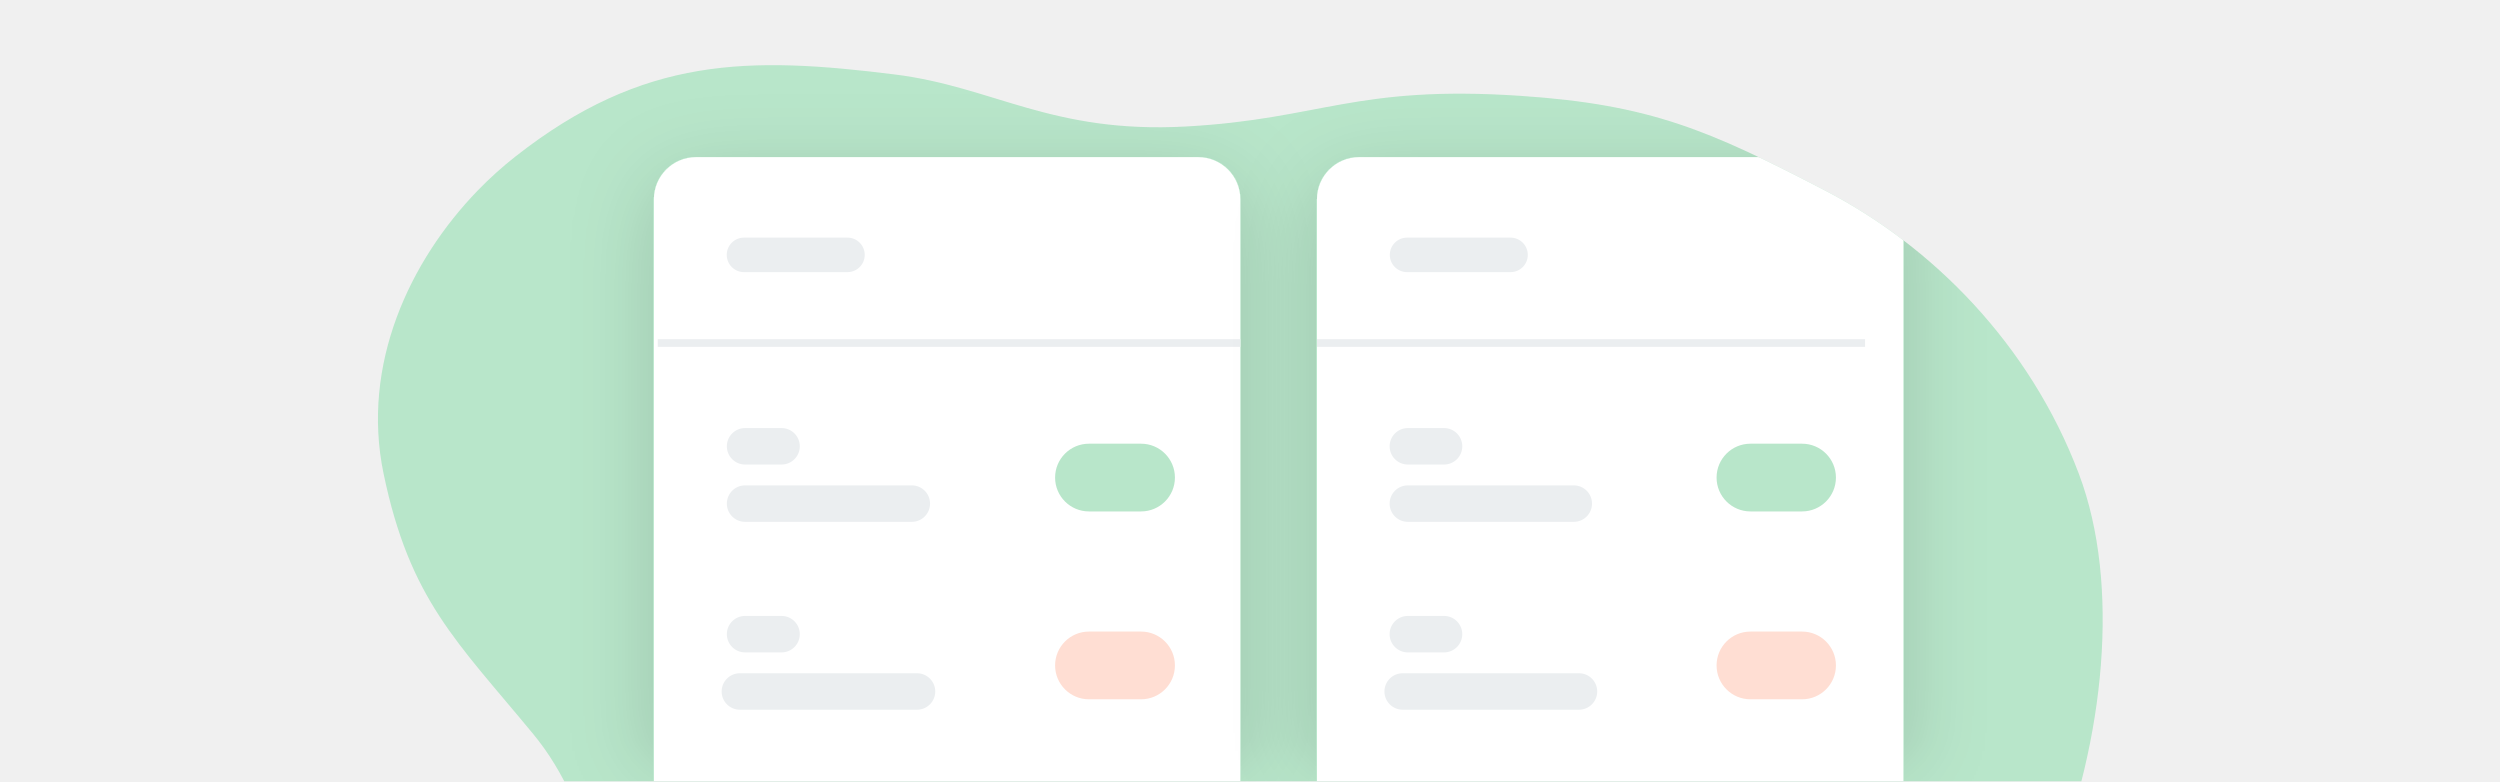
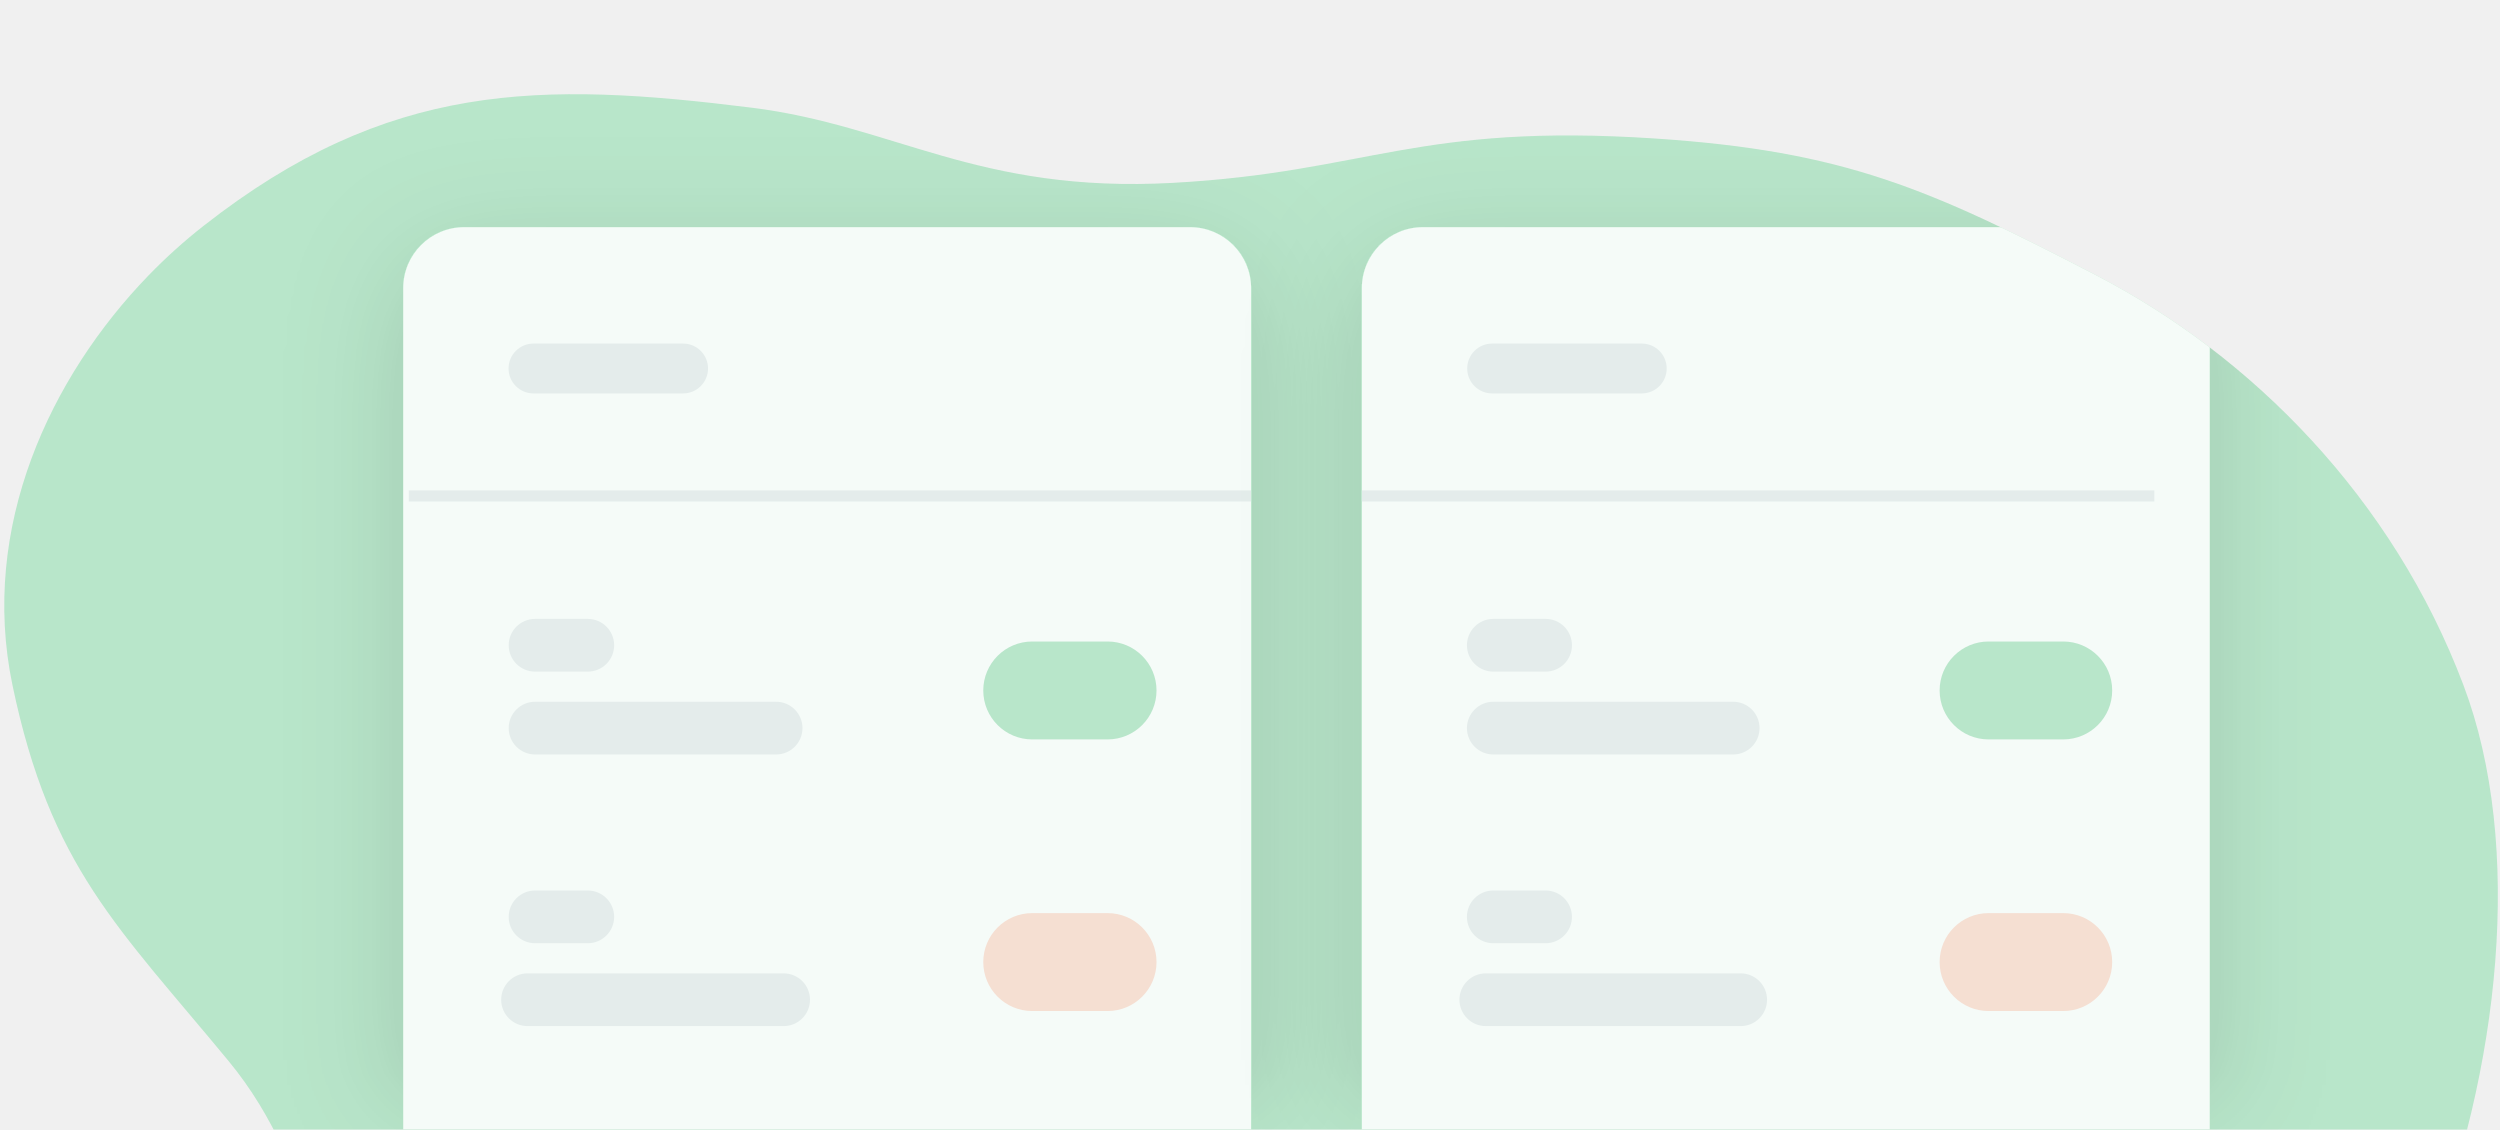
- <svg xmlns="http://www.w3.org/2000/svg" width="480" height="150" viewBox="0 0 480 150" fill="none">
-   <g clip-path="url(#clip0_1731_24094)">
-     <path d="M91.722 36.579C94.036 34.193 96.477 31.994 99.029 29.997C123.55 10.763 143.808 10.793 171.855 14.304C190.816 16.677 201.893 25.704 227.744 24.285C253.595 22.865 260.218 16.292 291.861 18.397C316.909 20.064 328.146 25.009 350.415 36.579C371.025 47.286 389.739 66.098 399.143 90.976C415.263 133.62 386.521 210.369 347.977 213.988C320.047 216.611 296.998 185.68 268.808 192.843C251.442 197.257 241.142 215.77 227.744 227.987C212.113 242.242 178.44 241.346 160.137 233.738C142.695 226.49 125.728 212.123 120.031 190.963C115.694 174.849 114.512 155.641 102.37 140.923C87.676 123.112 78.698 115.167 73.654 90.976C69.272 69.967 78.699 50.038 91.722 36.579Z" fill="#B8E6CA" />
-     <mask id="mask0_1731_24094" style="mask-type:alpha" maskUnits="userSpaceOnUse" x="72" y="12" width="332" height="228">
-       <path d="M91.722 36.579C94.036 34.193 96.477 31.994 99.029 29.997C123.55 10.763 143.808 10.793 171.855 14.304C190.816 16.677 201.893 25.704 227.744 24.285C253.595 22.865 260.218 16.292 291.861 18.397C316.909 20.064 328.146 25.009 350.415 36.579C371.025 47.286 389.739 66.098 399.143 90.976C415.263 133.62 386.521 210.369 347.977 213.988C320.047 216.611 296.998 185.68 268.808 192.843C251.442 197.257 241.142 215.77 227.744 227.987C212.113 242.242 178.44 241.346 160.137 233.738C142.695 226.49 125.728 212.123 120.031 190.963C115.694 174.849 114.512 155.641 102.37 140.923C87.676 123.112 78.698 115.167 73.654 90.976C69.272 69.967 78.699 50.038 91.722 36.579Z" fill="#B8E6CA" />
+ <svg xmlns="http://www.w3.org/2000/svg" width="332" height="150" viewBox="0 0 332 150" fill="none">
+   <g clip-path="url(#clip0_1731_24094)" transform="translate(-72)">
+     <path d="m 91.722,36.579 c 2.314,-2.386 4.755,-4.585 7.307,-6.581 24.521,-19.235 44.779,-19.204 72.826,-15.693 18.961,2.373 30.038,11.4 55.889,9.98 25.851,-1.42 32.474,-7.992 64.117,-5.887 25.048,1.667 36.285,6.612 58.554,18.181 20.61,10.707 39.324,29.519 48.728,54.398 16.12,42.644 -12.622,119.393 -51.166,123.012 -27.93,2.623 -50.979,-28.308 -79.169,-21.145 -17.366,4.414 -27.666,22.927 -41.064,35.144 -15.631,14.255 -49.304,13.359 -67.607,5.751 -17.442,-7.248 -34.409,-21.615 -40.106,-42.775 -4.337,-16.114 -5.519,-35.322 -17.661,-50.04 C 87.676,123.112 78.698,115.167 73.654,90.976 69.272,69.967 78.699,50.038 91.722,36.579 Z" fill="#b8e6ca" />
+     <mask id="mask0_1731_24094" maskUnits="userSpaceOnUse" x="72" y="12" width="332" height="228">
+       <path d="m 91.722,36.579 c 2.314,-2.386 4.755,-4.585 7.307,-6.581 24.521,-19.235 44.779,-19.204 72.826,-15.693 18.961,2.373 30.038,11.4 55.889,9.98 25.851,-1.42 32.474,-7.992 64.117,-5.887 25.048,1.667 36.285,6.612 58.554,18.181 20.61,10.707 39.324,29.519 48.728,54.398 16.12,42.644 -12.622,119.393 -51.166,123.012 -27.93,2.623 -50.979,-28.308 -79.169,-21.145 -17.366,4.414 -27.666,22.927 -41.064,35.144 -15.631,14.255 -49.304,13.359 -67.607,5.751 -17.442,-7.248 -34.409,-21.615 -40.106,-42.775 -4.337,-16.114 -5.519,-35.322 -17.661,-50.04 C 87.676,123.112 78.698,115.167 73.654,90.976 69.272,69.967 78.699,50.038 91.722,36.579 Z" fill="#b8e6ca" />
    </mask>
    <g mask="url(#mask0_1731_24094)">
      <g filter="url(#filter0_d_1731_24094)">
-         <rect x="125.551" y="30.171" width="112.591" height="153.065" rx="8.095" fill="white" />
+         <rect x="125.551" y="30.171" width="112.591" height="153.065" rx="8.095" fill="#ffffff" />
      </g>
-       <rect x="139.555" y="93.193" width="39.014" height="7.002" rx="3.501" fill="#EBEEF0" />
-       <rect x="139.555" y="82.189" width="14.005" height="7.002" rx="3.501" fill="#EBEEF0" />
-       <rect x="139.555" y="118.259" width="14.005" height="7.002" rx="3.501" fill="#EBEEF0" />
-       <path d="M202.578 91.693C202.578 88.102 205.489 85.19 209.08 85.19H219.084C222.675 85.19 225.586 88.102 225.586 91.693C225.586 95.284 222.675 98.195 219.084 98.195H209.08C205.489 98.195 202.578 95.284 202.578 91.693Z" fill="#B8E6CA" />
-       <rect x="139.535" y="45.625" width="26.492" height="6.623" rx="3.311" fill="#EBEEF0" />
-       <path d="M202.578 127.763C202.578 124.172 205.489 121.261 209.08 121.261H219.084C222.675 121.261 225.586 124.172 225.586 127.763C225.586 131.354 222.675 134.265 219.084 134.265H209.08C205.489 134.265 202.578 131.354 202.578 127.763Z" fill="#FFDED3" />
-       <rect x="138.555" y="129.263" width="41.014" height="7.002" rx="3.501" fill="#EBEEF0" />
-       <path d="M238.141 65.862L126.286 65.862" stroke="#EBEEF0" stroke-width="1.472" />
+       <rect x="139.555" y="93.193" width="39.014" height="7.002" rx="3.501" fill="#ebeef0" />
+       <rect x="139.555" y="82.189" width="14.005" height="7.002" rx="3.501" fill="#ebeef0" />
+       <rect x="139.555" y="118.259" width="14.005" height="7.002" rx="3.501" fill="#ebeef0" />
+       <path d="m 202.578,91.693 c 0,-3.591 2.911,-6.502 6.502,-6.502 h 10.004 c 3.591,0 6.502,2.911 6.502,6.502 0,3.591 -2.911,6.502 -6.502,6.502 H 209.08 c -3.591,0 -6.502,-2.911 -6.502,-6.502 z" fill="#b8e6ca" />
+       <rect x="139.535" y="45.625" width="26.492" height="6.623" rx="3.311" fill="#ebeef0" />
+       <path d="m 202.578,127.763 c 0,-3.591 2.911,-6.502 6.502,-6.502 h 10.004 c 3.591,0 6.502,2.911 6.502,6.502 0,3.591 -2.911,6.502 -6.502,6.502 H 209.08 c -3.591,0 -6.502,-2.911 -6.502,-6.502 z" fill="#ffded3" />
+       <rect x="138.555" y="129.263" width="41.014" height="7.002" rx="3.501" fill="#ebeef0" />
+       <path d="M 238.141,65.862 H 126.286" stroke="#ebeef0" stroke-width="1.472" />
      <g filter="url(#filter1_d_1731_24094)">
-         <rect x="252.859" y="30.171" width="112.591" height="153.065" rx="8.095" fill="white" />
+         <rect x="252.859" y="30.171" width="112.591" height="153.065" rx="8.095" fill="#ffffff" />
      </g>
-       <rect x="266.809" y="93.193" width="38.859" height="7.002" rx="3.501" fill="#EBEEF0" />
-       <rect x="266.809" y="82.189" width="13.949" height="7.002" rx="3.501" fill="#EBEEF0" />
-       <rect x="266.805" y="118.259" width="13.949" height="7.002" rx="3.501" fill="#EBEEF0" />
-       <path d="M329.582 91.693C329.582 88.102 332.493 85.19 336.084 85.19H345.996C349.588 85.19 352.499 88.102 352.499 91.693C352.499 95.284 349.588 98.195 345.996 98.195H336.084C332.493 98.195 329.582 95.284 329.582 91.693Z" fill="#B8E6CA" />
-       <rect x="266.844" y="45.625" width="26.492" height="6.623" rx="3.311" fill="#EBEEF0" />
-       <path d="M358.094 65.862L252.862 65.862" stroke="#EBEEF0" stroke-width="1.472" />
-       <path d="M329.582 127.763C329.582 124.172 332.493 121.261 336.084 121.261H345.996C349.588 121.261 352.499 124.172 352.499 127.763C352.499 131.354 349.588 134.265 345.996 134.265H336.084C332.493 134.265 329.582 131.354 329.582 127.763Z" fill="#FFDED3" />
-       <rect x="265.812" y="129.263" width="40.852" height="7.002" rx="3.501" fill="#EBEEF0" />
+       <rect x="266.809" y="93.193" width="38.859" height="7.002" rx="3.501" fill="#ebeef0" />
+       <rect x="266.809" y="82.189" width="13.949" height="7.002" rx="3.501" fill="#ebeef0" />
+       <rect x="266.805" y="118.259" width="13.949" height="7.002" rx="3.501" fill="#ebeef0" />
+       <path d="m 329.582,91.693 c 0,-3.591 2.911,-6.502 6.502,-6.502 h 9.912 c 3.592,0 6.503,2.911 6.503,6.502 0,3.591 -2.911,6.502 -6.503,6.502 h -9.912 c -3.591,0 -6.502,-2.911 -6.502,-6.502 z" fill="#b8e6ca" />
+       <rect x="266.844" y="45.625" width="26.492" height="6.623" rx="3.311" fill="#ebeef0" />
+       <path d="M 358.094,65.862 H 252.862" stroke="#ebeef0" stroke-width="1.472" />
+       <path d="m 329.582,127.763 c 0,-3.591 2.911,-6.502 6.502,-6.502 h 9.912 c 3.592,0 6.503,2.911 6.503,6.502 0,3.591 -2.911,6.502 -6.503,6.502 h -9.912 c -3.591,0 -6.502,-2.911 -6.502,-6.502 z" fill="#ffded3" />
+       <rect x="265.812" y="129.263" width="40.852" height="7.002" rx="3.501" fill="#ebeef0" />
    </g>
  </g>
  <defs>
    <filter id="filter0_d_1731_24094" x="109.551" y="18.171" width="144.59" height="185.064" filterUnits="userSpaceOnUse" color-interpolation-filters="sRGB">
      <feFlood flood-opacity="0" result="BackgroundImageFix" />
      <feColorMatrix in="SourceAlpha" type="matrix" values="0 0 0 0 0 0 0 0 0 0 0 0 0 0 0 0 0 0 127 0" result="hardAlpha" />
      <feOffset dy="4" />
      <feGaussianBlur stdDeviation="8" />
      <feComposite in2="hardAlpha" operator="out" />
      <feColorMatrix type="matrix" values="0 0 0 0 0 0 0 0 0 0 0 0 0 0 0 0 0 0 0.15 0" />
      <feBlend mode="normal" in2="BackgroundImageFix" result="effect1_dropShadow_1731_24094" />
      <feBlend mode="normal" in="SourceGraphic" in2="effect1_dropShadow_1731_24094" result="shape" />
    </filter>
    <filter id="filter1_d_1731_24094" x="236.859" y="18.171" width="144.59" height="185.064" filterUnits="userSpaceOnUse" color-interpolation-filters="sRGB">
      <feFlood flood-opacity="0" result="BackgroundImageFix" />
      <feColorMatrix in="SourceAlpha" type="matrix" values="0 0 0 0 0 0 0 0 0 0 0 0 0 0 0 0 0 0 127 0" result="hardAlpha" />
      <feOffset dy="4" />
      <feGaussianBlur stdDeviation="8" />
      <feComposite in2="hardAlpha" operator="out" />
      <feColorMatrix type="matrix" values="0 0 0 0 0 0 0 0 0 0 0 0 0 0 0 0 0 0 0.15 0" />
      <feBlend mode="normal" in2="BackgroundImageFix" result="effect1_dropShadow_1731_24094" />
      <feBlend mode="normal" in="SourceGraphic" in2="effect1_dropShadow_1731_24094" result="shape" />
    </filter>
    <clipPath id="clip0_1731_24094">
-       <rect width="480" height="150" fill="white" />
+       <rect width="480" height="150" fill="#ffffff" x="0" y="0" />
    </clipPath>
  </defs>
</svg>
